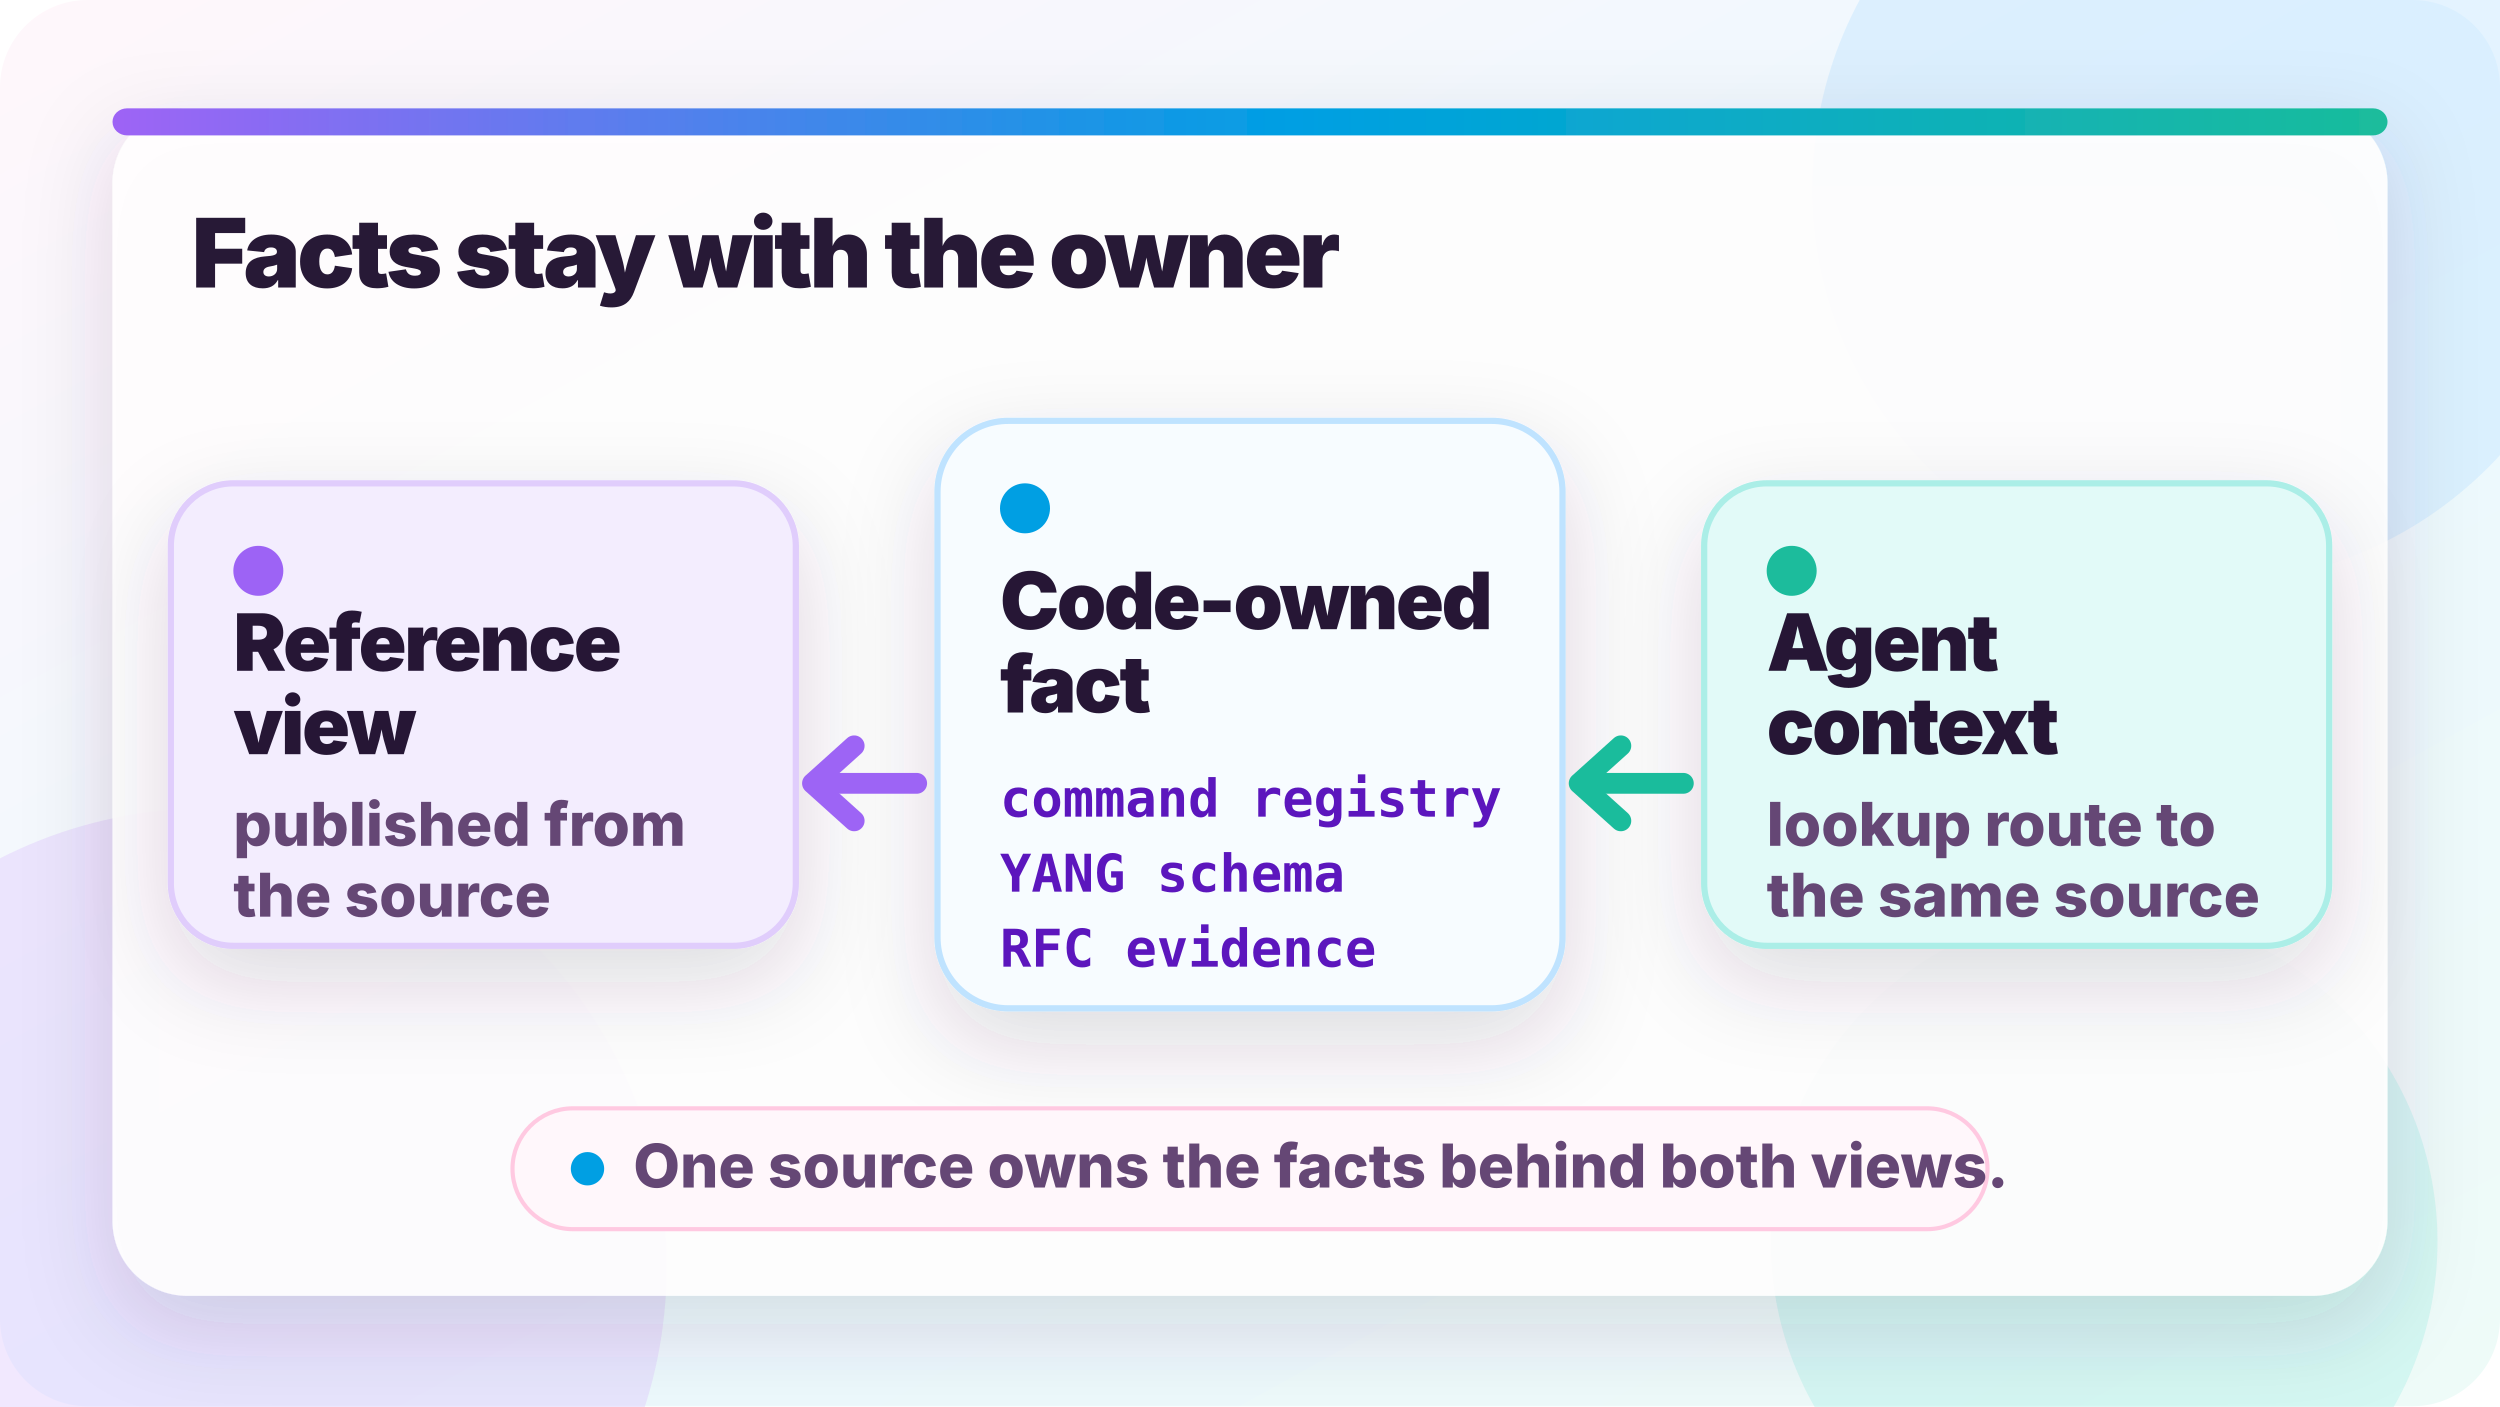
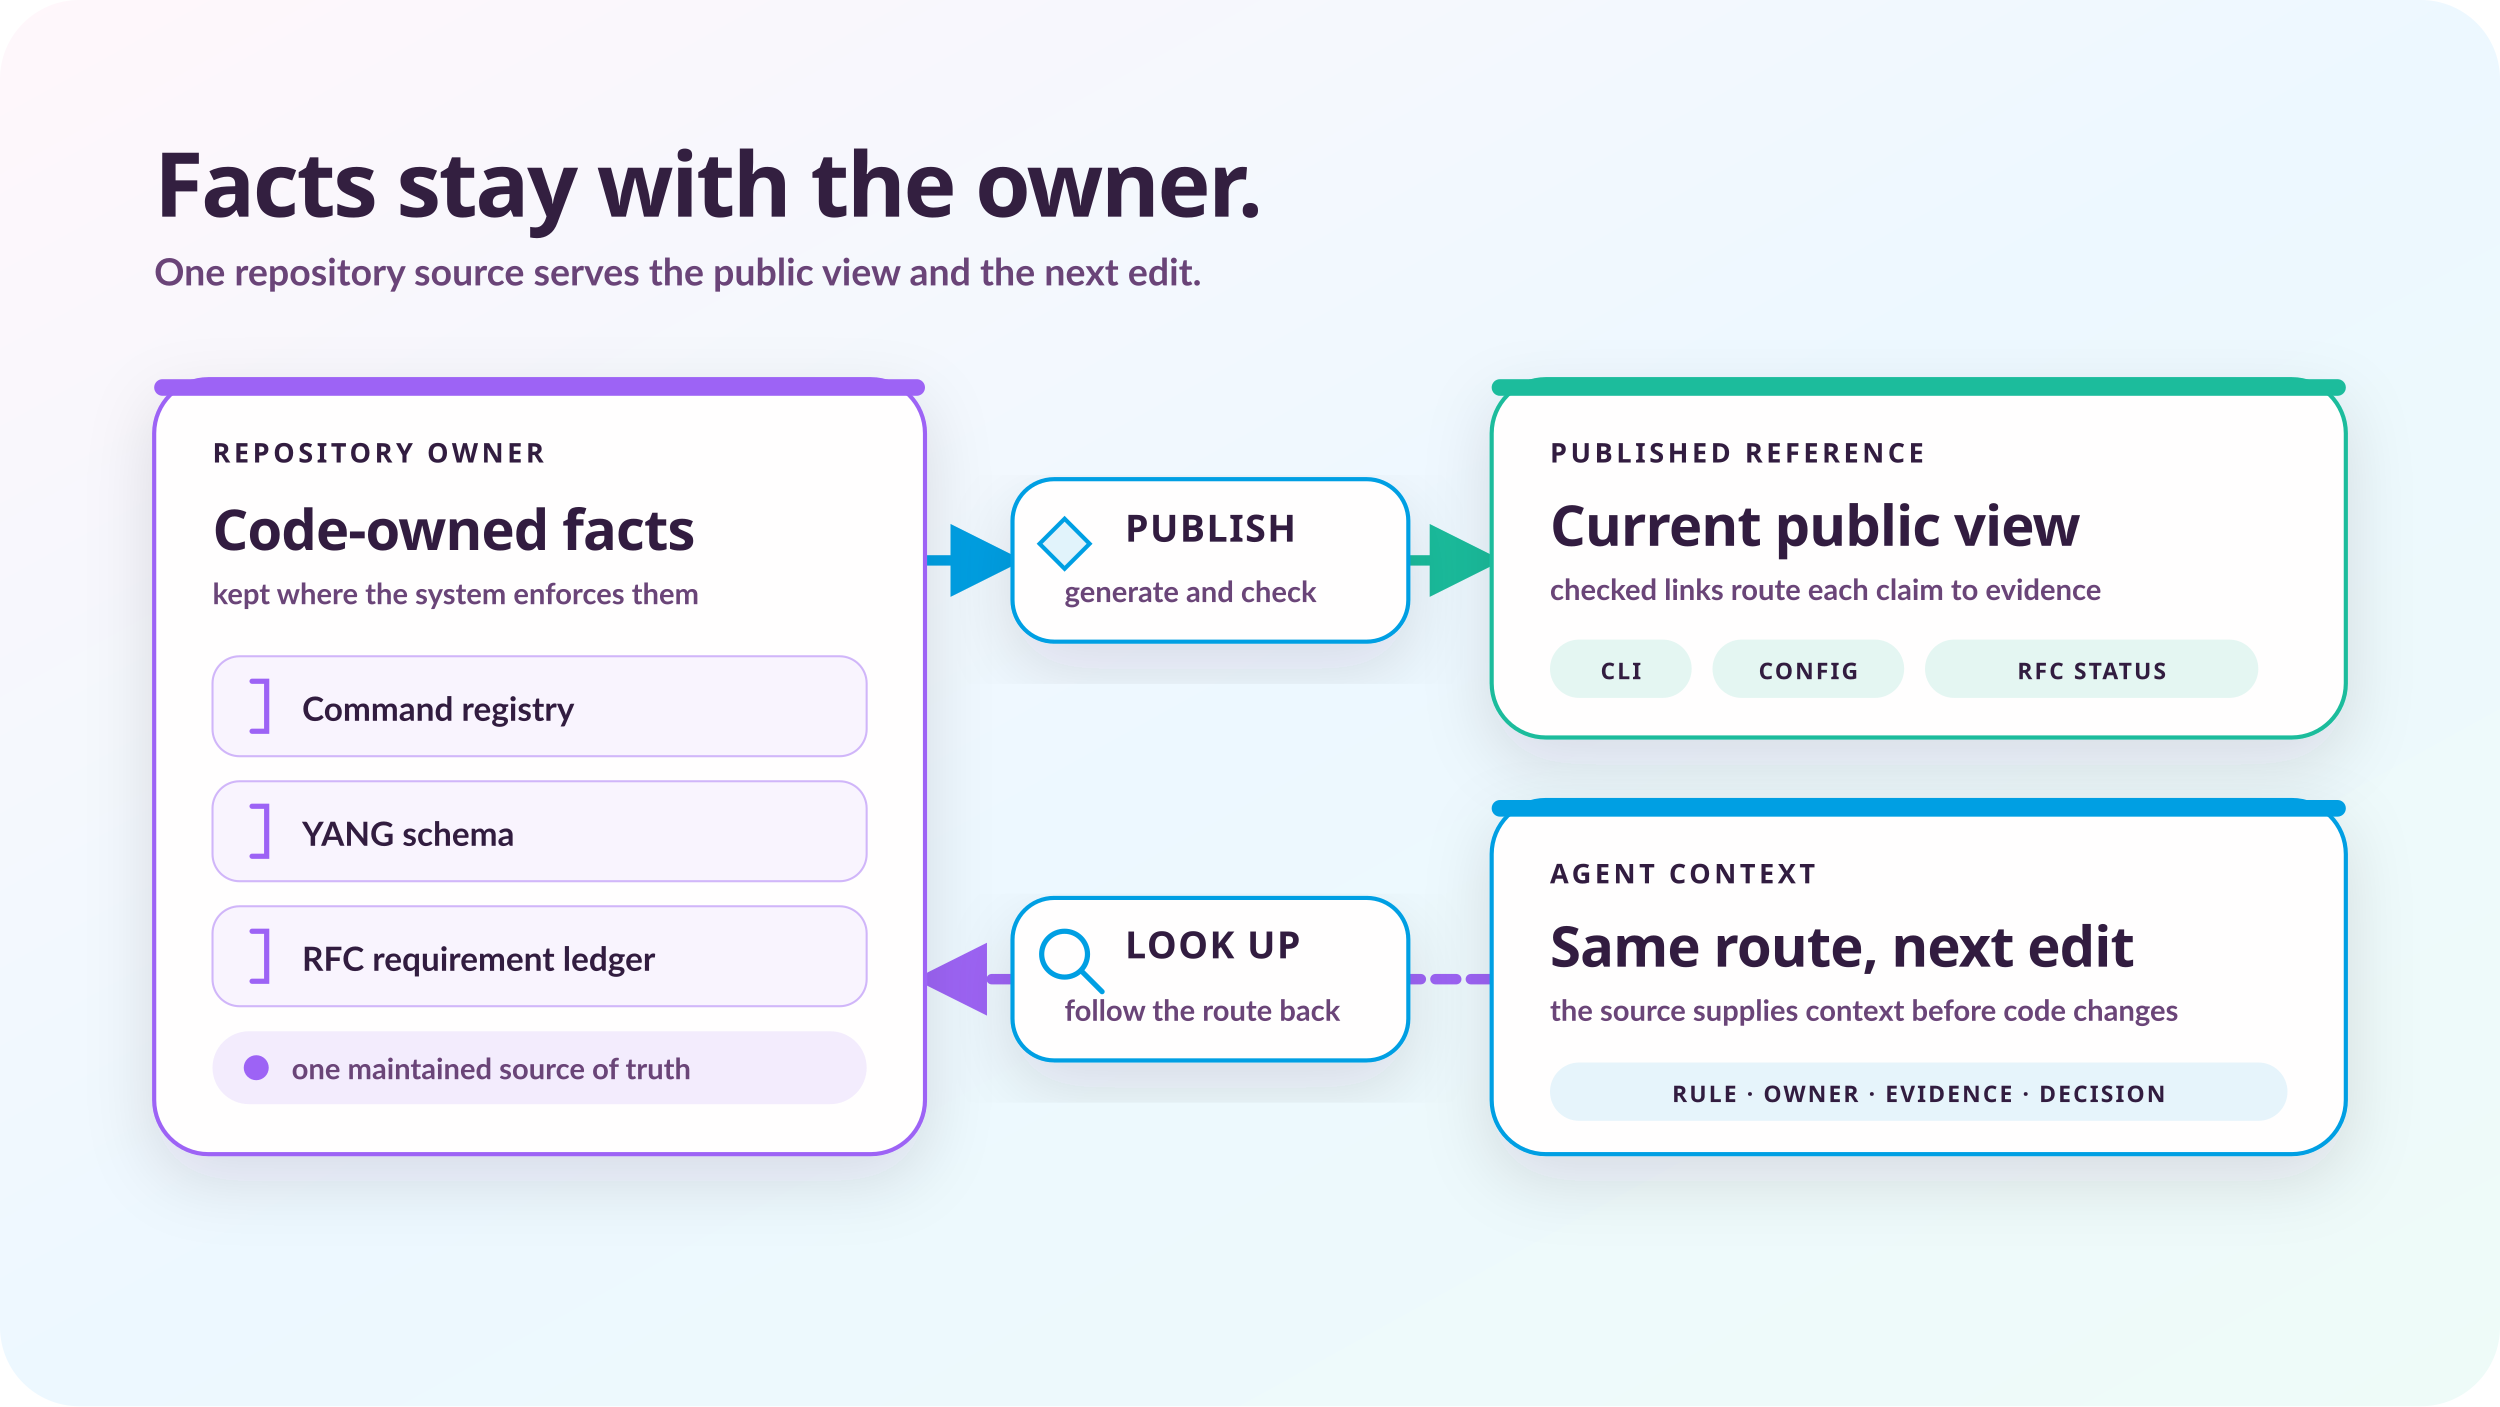
<svg xmlns="http://www.w3.org/2000/svg" role="img" aria-labelledby="title desc" viewBox="0 0 1200 675">
  <defs>
-     <linearGradient id="bg" x1="0" x2="1" y1="0" y2="1">
+     <linearGradient id="canvas" x1="0" y1="0" x2="1" y2="1">
      <stop offset="0" stop-color="#fff7fb" />
      <stop offset="0.5" stop-color="#edf8ff" />
      <stop offset="1" stop-color="#eefbf8" />
    </linearGradient>
-     <linearGradient id="rail" x1="0" x2="1">
-       <stop offset="0" stop-color="#9d64f5" />
-       <stop offset="0.52" stop-color="#009fe3" />
-       <stop offset="1" stop-color="#1abc9c" />
-     </linearGradient>
-     <filter id="shadow" x="-20%" y="-25%" width="140%" height="160%">
-       <feDropShadow dx="0" dy="16" stdDeviation="22" flood-color="#3d2557" flood-opacity="0.16" />
+     <filter id="shadow" x="-14%" y="-18%" width="128%" height="144%" color-interpolation-filters="sRGB">
+       <feDropShadow dx="0" dy="3" stdDeviation="4" flood-color="#331f40" flood-opacity="0.08" />
+       <feDropShadow dx="0" dy="12" stdDeviation="16" flood-color="#331f40" flood-opacity="0.12" />
    </filter>
+     <marker id="arrow-sky" viewBox="0 0 10 10" refX="8.5" refY="5" markerWidth="7" markerHeight="7" orient="auto">
+       <path d="M0 0 L10 5 L0 10 Z" fill="#009fe3" />
+     </marker>
+     <marker id="arrow-teal" viewBox="0 0 10 10" refX="8.5" refY="5" markerWidth="7" markerHeight="7" orient="auto">
+       <path d="M0 0 L10 5 L0 10 Z" fill="#1abc9c" />
+     </marker>
+     <marker id="arrow-grape" viewBox="0 0 10 10" refX="8.5" refY="5" markerWidth="7" markerHeight="7" orient="auto">
+       <path d="M0 0 L10 5 L0 10 Z" fill="#9d64f5" />
+     </marker>
    <style>
-       .heading{font:900 46px Inter,ui-sans-serif,system-ui,sans-serif;fill:#271936;letter-spacing:-.035em}
-       .label{font:900 38px Inter,ui-sans-serif,system-ui,sans-serif;fill:#271936;letter-spacing:-.03em}
-       .small{font:760 29px Inter,ui-sans-serif,system-ui,sans-serif;fill:#654775}
-       .mono{font:850 25px ui-monospace,SFMono-Regular,Menlo,monospace;fill:#5b17bd}
+       text { font-family: Lato, "Avenir Next", sans-serif; fill: #331f40; }
+       .headline { font-family: Poppins, "Avenir Next", sans-serif; font-size: 43px; font-weight: 800; letter-spacing: -1.1px; }
+       .subhead { font-size: 18px; font-weight: 700; fill: #6a4478; }
+       .eyebrow { font-family: Poppins, "Avenir Next", sans-serif; font-size: 13px; font-weight: 800; letter-spacing: 1.7px; }
+       .card-title { font-family: Poppins, "Avenir Next", sans-serif; font-size: 27px; font-weight: 800; letter-spacing: -0.45px; }
+       .route-title { font-family: Poppins, "Avenir Next", sans-serif; font-size: 18px; font-weight: 800; letter-spacing: 0.7px; }
+       .body { font-size: 16px; font-weight: 700; }
+       .detail { font-size: 14px; font-weight: 700; fill: #6a4478; }
+       .chip { font-family: Poppins, "Avenir Next", sans-serif; font-size: 11px; font-weight: 800; letter-spacing: 1px; }
+       .panel { fill: #fffefe; stroke-width: 2; }
    </style>
  </defs>
-   <rect width="1200" height="675" rx="42" fill="url(#bg)" />
-   <circle cx="1060" cy="90" r="190" fill="#bfe3ff" opacity="0.42" />
-   <circle cx="100" cy="608" r="220" fill="#e0cdfc" opacity="0.46" />
-   <circle cx="1010" cy="596" r="160" fill="#abeee7" opacity="0.38" />
-   <g filter="url(#shadow)">
-     <rect x="54" y="52" width="1092" height="570" rx="36" fill="#fffefe" opacity="0.92" />
-     <rect x="54" y="52" width="1092" height="13" rx="7" fill="url(#rail)" />
+   <rect width="1200" height="675" rx="38" fill="url(#canvas)" />
+   <text x="74" y="104" class="headline">Facts stay with the owner.</text>
+   <text x="74" y="137" class="subhead">One repository source serves the public view and the next edit.</text>
+   <g aria-hidden="true">
+     <path d="M444 269 H486" fill="none" stroke="#009fe3" stroke-width="5" stroke-linecap="round" marker-end="url(#arrow-sky)" />
+     <path d="M676 269 H716" fill="none" stroke="#1abc9c" stroke-width="5" stroke-linecap="round" marker-end="url(#arrow-teal)" />
+     <path d="M716 470 H676" fill="none" stroke="#9d64f5" stroke-width="5" stroke-linecap="round" stroke-dasharray="10 7" />
+     <path d="M486 470 H444" fill="none" stroke="#9d64f5" stroke-width="5" stroke-linecap="round" stroke-dasharray="10 7" marker-end="url(#arrow-grape)" />
  </g>
-   <text x="92" y="138" class="heading">Facts stay with the owner</text>
-   <g transform="translate(82 232)" filter="url(#shadow)">
-     <rect width="300" height="222" rx="30" fill="#f3edfe" stroke="#e0cdfc" stroke-width="3" />
-     <circle cx="42" cy="42" r="12" fill="#9d64f5" />
-     <text x="30" y="90" class="label">Reference</text>
-     <text x="30" y="130" class="label">view</text>
-     <text x="30" y="174" class="small">published from</text>
-     <text x="30" y="208" class="small">the source</text>
+   <g aria-label="Repository source that owns the facts" filter="url(#shadow)">
+     <rect x="74" y="182" width="370" height="372" rx="26" class="panel" stroke="#9d64f5" />
+     <rect x="74" y="182" width="370" height="8" rx="4" fill="#9d64f5" />
+     <text x="102" y="222" class="eyebrow" fill="#9d64f5">REPOSITORY OWNER</text>
+     <text x="102" y="264" class="card-title">Code-owned facts</text>
+     <text x="102" y="290" class="detail">kept where the system enforces them</text>
+     <g aria-label="Owned fact examples">
+       <rect x="102" y="315" width="314" height="48" rx="13" fill="#9d64f5" fill-opacity="0.07" stroke="#9d64f5" stroke-opacity="0.45" />
+       <path d="M121 327 H128 V351 H121" fill="none" stroke="#9d64f5" stroke-width="2.5" stroke-linecap="round" />
+       <text x="145" y="346" class="body">Command registry</text>
+       <rect x="102" y="375" width="314" height="48" rx="13" fill="#9d64f5" fill-opacity="0.07" stroke="#9d64f5" stroke-opacity="0.45" />
+       <path d="M121 387 H128 V411 H121" fill="none" stroke="#9d64f5" stroke-width="2.5" stroke-linecap="round" />
+       <text x="145" y="406" class="body">YANG schema</text>
+       <rect x="102" y="435" width="314" height="48" rx="13" fill="#9d64f5" fill-opacity="0.07" stroke="#9d64f5" stroke-opacity="0.45" />
+       <path d="M121 447 H128 V471 H121" fill="none" stroke="#9d64f5" stroke-width="2.5" stroke-linecap="round" />
+       <text x="145" y="466" class="body">RFC requirement ledger</text>
+       <rect x="102" y="495" width="314" height="35" rx="17.5" fill="#9d64f5" fill-opacity="0.12" />
+       <circle cx="123" cy="512.5" r="6" fill="#9d64f5" />
+       <text x="140" y="518" class="detail">one maintained source of truth</text>
+     </g>
  </g>
-   <g transform="translate(450 202)" filter="url(#shadow)">
-     <rect width="300" height="282" rx="34" fill="#f7fcff" stroke="#bfe3ff" stroke-width="3" />
-     <circle cx="42" cy="42" r="12" fill="#009fe3" />
-     <text x="30" y="100" class="label">Code-owned</text>
-     <text x="30" y="140" class="label">fact</text>
-     <text x="30" y="190" class="mono">command registry</text>
-     <text x="30" y="226" class="mono">YANG schema</text>
-     <text x="30" y="262" class="mono">RFC evidence</text>
+   <g aria-label="Publish route" filter="url(#shadow)">
+     <rect x="486" y="230" width="190" height="78" rx="20" class="panel" stroke="#009fe3" />
+     <path d="M511 249 L523 261 L511 273 L499 261 Z" fill="#009fe3" fill-opacity="0.12" stroke="#009fe3" stroke-width="2" />
+     <text x="540" y="260" class="route-title" fill="#009fe3">PUBLISH</text>
+     <text x="511" y="289" class="detail">generate and check</text>
  </g>
-   <g transform="translate(818 232)" filter="url(#shadow)">
-     <rect width="300" height="222" rx="30" fill="#e2faf8" stroke="#abeee7" stroke-width="3" />
-     <circle cx="42" cy="42" r="12" fill="#1abc9c" />
-     <text x="30" y="90" class="label">Agent</text>
-     <text x="30" y="130" class="label">context</text>
-     <text x="30" y="174" class="small">lookup route to</text>
-     <text x="30" y="208" class="small">the same source</text>
+   <g aria-label="Published public reference view" filter="url(#shadow)">
+     <rect x="716" y="182" width="410" height="172" rx="26" class="panel" stroke="#1abc9c" />
+     <rect x="716" y="182" width="410" height="8" rx="4" fill="#1abc9c" />
+     <text x="744" y="222" class="eyebrow" fill="#1abc9c">PUBLISHED REFERENCE</text>
+     <text x="744" y="262" class="card-title">Current public view</text>
+     <text x="744" y="288" class="detail">checked links route each claim to evidence</text>
+     <g aria-label="Reference views">
+       <rect x="744" y="307" width="68" height="28" rx="14" fill="#1abc9c" fill-opacity="0.12" />
+       <text x="778" y="326" text-anchor="middle" class="chip" fill="#1abc9c">CLI</text>
+       <rect x="822" y="307" width="92" height="28" rx="14" fill="#1abc9c" fill-opacity="0.12" />
+       <text x="868" y="326" text-anchor="middle" class="chip" fill="#1abc9c">CONFIG</text>
+       <rect x="924" y="307" width="160" height="28" rx="14" fill="#1abc9c" fill-opacity="0.12" />
+       <text x="1004" y="326" text-anchor="middle" class="chip" fill="#1abc9c">RFC STATUS</text>
+     </g>
  </g>
-   <path d="M440 376 L392 376" fill="none" stroke="#9d64f5" stroke-width="10" stroke-linecap="round" />
-   <path d="M410 358 L390 376 L410 394" fill="none" stroke="#9d64f5" stroke-width="10" stroke-linecap="round" stroke-linejoin="round" />
-   <path d="M808 376 L760 376" fill="none" stroke="#1abc9c" stroke-width="10" stroke-linecap="round" />
-   <path d="M778 358 L758 376 L778 394" fill="none" stroke="#1abc9c" stroke-width="10" stroke-linecap="round" stroke-linejoin="round" />
-   <g transform="translate(246 532)">
-     <rect width="708" height="58" rx="29" fill="#fff7fb" stroke="#ffc9e1" stroke-width="2" />
-     <circle cx="36" cy="29" r="8" fill="#009fe3" />
-     <text x="58" y="38" class="small">One source owns the facts behind both views.</text>
+   <g aria-label="Agent lookup route" filter="url(#shadow)">
+     <rect x="486" y="431" width="190" height="78" rx="20" class="panel" stroke="#009fe3" />
+     <circle cx="511" cy="458" r="11" fill="none" stroke="#009fe3" stroke-width="2.5" />
+     <path d="M519 466 L529 476" stroke="#009fe3" stroke-width="2.5" stroke-linecap="round" />
+     <text x="540" y="460" class="route-title" fill="#009fe3">LOOK UP</text>
+     <text x="511" y="490" class="detail">follow the route back</text>
+   </g>
+   <g aria-label="Agent context for the next edit" filter="url(#shadow)">
+     <rect x="716" y="384" width="410" height="170" rx="26" class="panel" stroke="#009fe3" />
+     <rect x="716" y="384" width="410" height="8" rx="4" fill="#009fe3" />
+     <text x="744" y="424" class="eyebrow" fill="#009fe3">AGENT CONTEXT</text>
+     <text x="744" y="464" class="card-title">Same route, next edit</text>
+     <text x="744" y="490" class="detail">the source supplies context before code changes</text>
+     <rect x="744" y="510" width="354" height="28" rx="14" fill="#009fe3" fill-opacity="0.1" />
+     <text x="921" y="529" text-anchor="middle" class="chip" fill="#009fe3">RULE · OWNER · EVIDENCE · DECISION</text>
  </g>
</svg>
